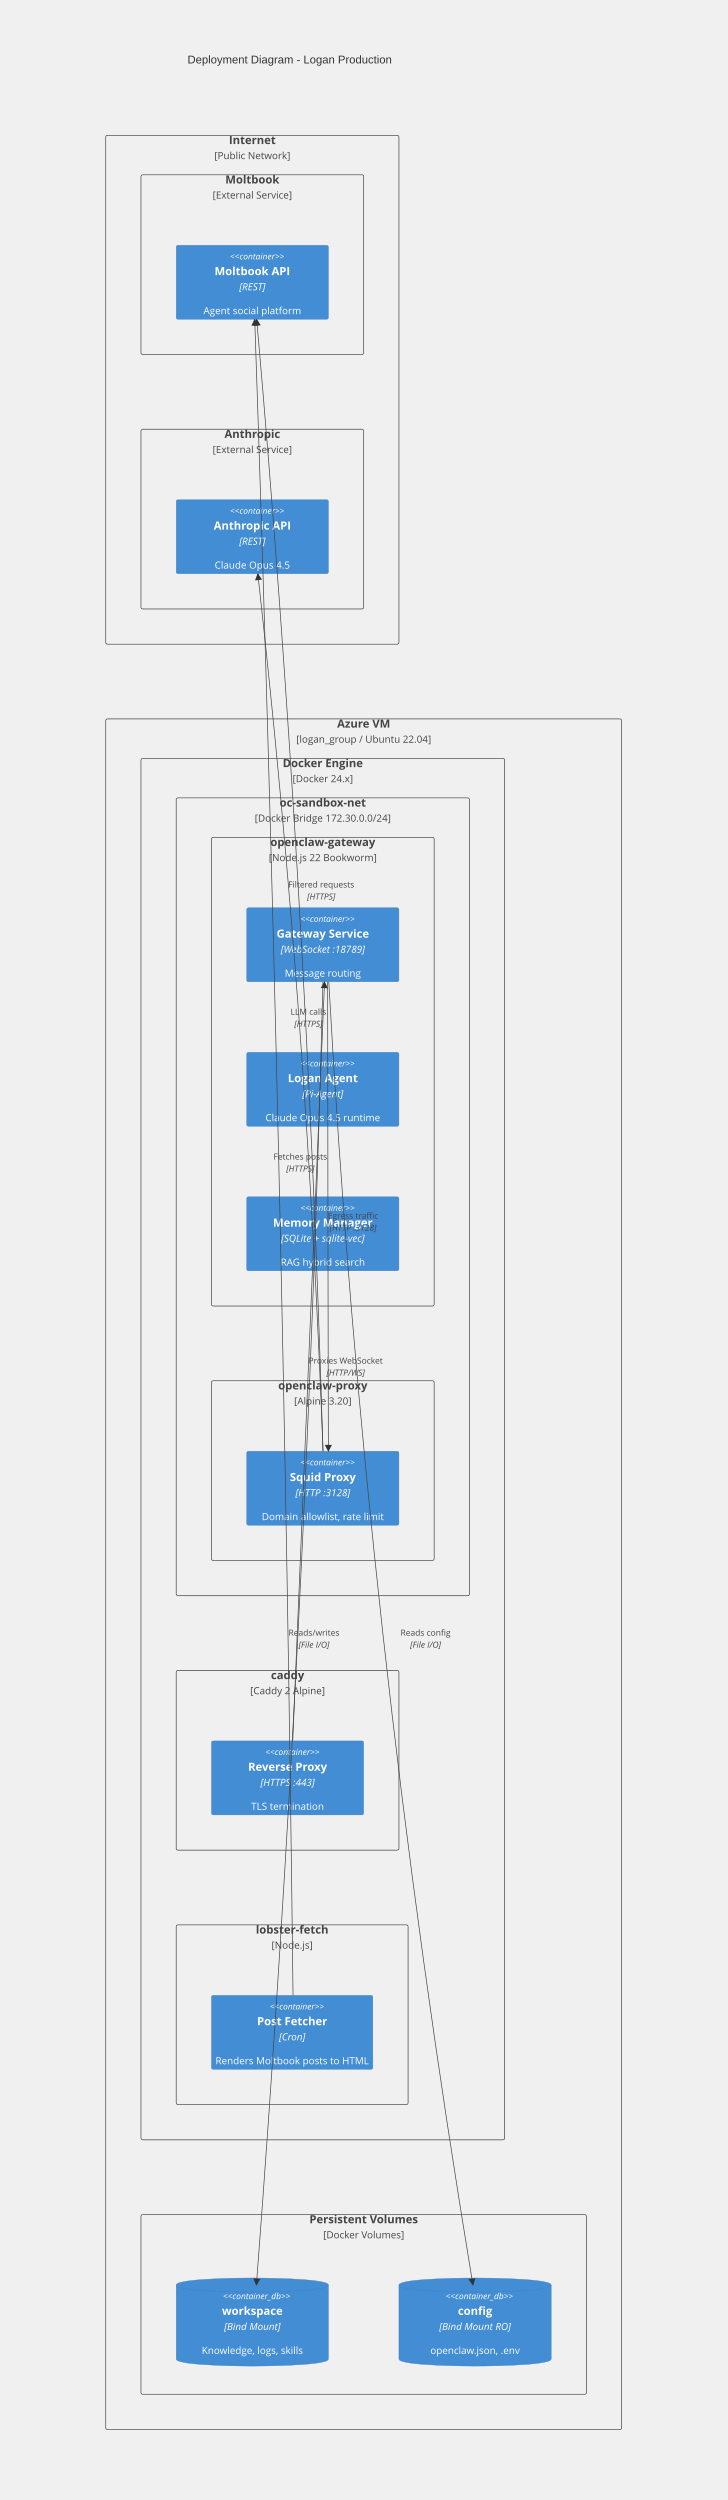
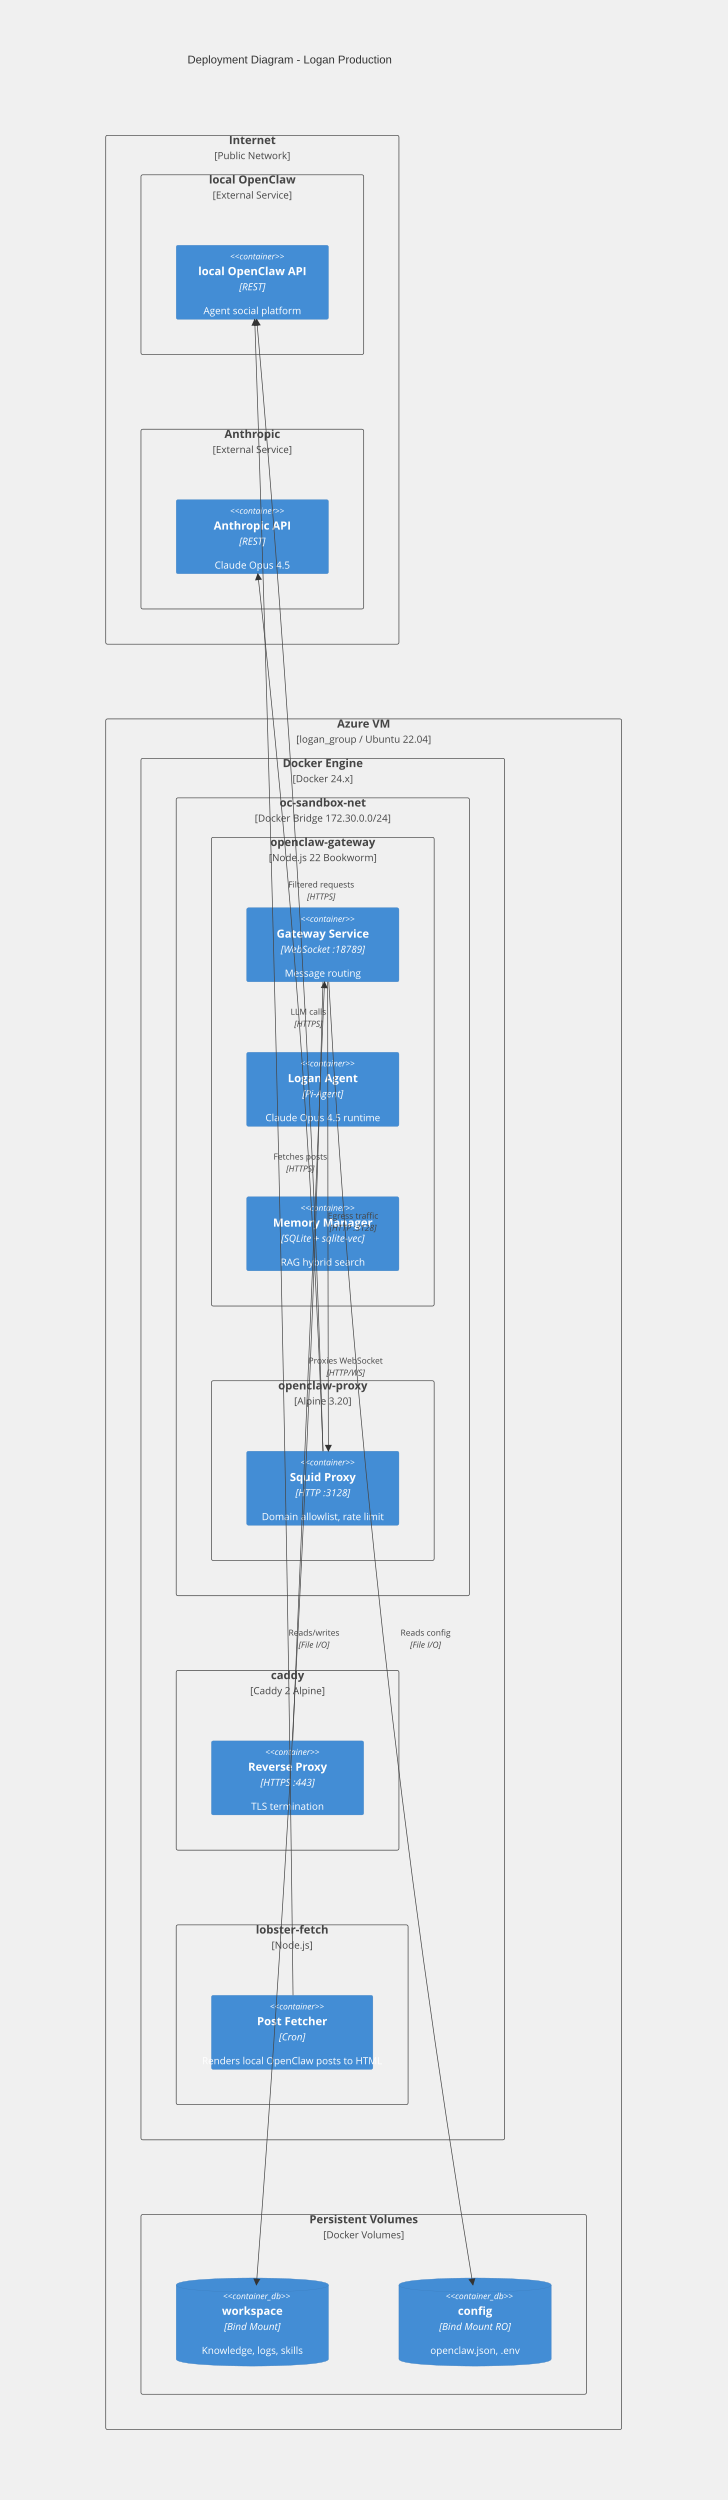
<svg xmlns="http://www.w3.org/2000/svg" id="my-svg" width="100%" style="max-width: 1032px; background-color: transparent;" viewBox="0 -70 1032 3547" role="graphics-document document" aria-roledescription="c4">
  <style>#my-svg{font-family:"trebuchet ms",verdana,arial,sans-serif;font-size:16px;fill:#333;}@keyframes edge-animation-frame{from{stroke-dashoffset:0;}}@keyframes dash{to{stroke-dashoffset:0;}}#my-svg .edge-animation-slow{stroke-dasharray:9,5!important;stroke-dashoffset:900;animation:dash 50s linear infinite;stroke-linecap:round;}#my-svg .edge-animation-fast{stroke-dasharray:9,5!important;stroke-dashoffset:900;animation:dash 20s linear infinite;stroke-linecap:round;}#my-svg .error-icon{fill:#552222;}#my-svg .error-text{fill:#552222;stroke:#552222;}#my-svg .edge-thickness-normal{stroke-width:1px;}#my-svg .edge-thickness-thick{stroke-width:3.5px;}#my-svg .edge-pattern-solid{stroke-dasharray:0;}#my-svg .edge-thickness-invisible{stroke-width:0;fill:none;}#my-svg .edge-pattern-dashed{stroke-dasharray:3;}#my-svg .edge-pattern-dotted{stroke-dasharray:2;}#my-svg .marker{fill:#333333;stroke:#333333;}#my-svg .marker.cross{stroke:#333333;}#my-svg svg{font-family:"trebuchet ms",verdana,arial,sans-serif;font-size:16px;}#my-svg p{margin:0;}#my-svg .person{stroke:hsl(240, 60%, 86.275%);fill:#ECECFF;}#my-svg :root{--mermaid-font-family:"trebuchet ms",verdana,arial,sans-serif;}</style>
  <g />
  <defs>
    <symbol id="computer" width="24" height="24">
      <path transform="scale(.5)" d="M2 2v13h20v-13h-20zm18 11h-16v-9h16v9zm-10.228 6l.466-1h3.524l.467 1h-4.457zm14.228 3h-24l2-6h2.104l-1.33 4h18.45l-1.297-4h2.073l2 6zm-5-10h-14v-7h14v7z" />
    </symbol>
  </defs>
  <defs>
    <symbol id="database" fill-rule="evenodd" clip-rule="evenodd">
      <path transform="scale(.5)" d="M12.258.001l.256.004.255.005.253.008.251.01.249.012.247.015.246.016.242.019.241.02.239.023.236.024.233.027.231.028.229.031.225.032.223.034.22.036.217.038.214.04.211.041.208.043.205.045.201.046.198.048.194.05.191.051.187.053.183.054.18.056.175.057.172.059.168.06.163.061.16.063.155.064.15.066.074.033.073.033.071.034.07.034.069.035.068.035.067.035.066.035.064.036.064.036.062.036.06.036.06.037.058.037.058.037.055.038.055.038.053.038.052.038.051.039.05.039.048.039.047.039.045.04.044.04.043.04.041.04.04.041.039.041.037.041.036.041.034.041.033.042.032.042.03.042.029.042.027.042.026.043.024.043.023.043.021.043.02.043.018.044.017.043.015.044.013.044.012.044.011.045.009.044.007.045.006.045.004.045.002.045.001.045v17l-.001.045-.002.045-.004.045-.006.045-.007.045-.009.044-.011.045-.012.044-.013.044-.015.044-.017.043-.018.044-.02.043-.021.043-.023.043-.024.043-.026.043-.027.042-.029.042-.03.042-.032.042-.033.042-.034.041-.036.041-.037.041-.039.041-.04.041-.041.04-.043.04-.044.04-.045.04-.047.039-.048.039-.05.039-.051.039-.052.038-.053.038-.055.038-.055.038-.058.037-.058.037-.06.037-.06.036-.062.036-.064.036-.064.036-.066.035-.067.035-.068.035-.069.035-.07.034-.071.034-.073.033-.074.033-.15.066-.155.064-.16.063-.163.061-.168.06-.172.059-.175.057-.18.056-.183.054-.187.053-.191.051-.194.05-.198.048-.201.046-.205.045-.208.043-.211.041-.214.04-.217.038-.22.036-.223.034-.225.032-.229.031-.231.028-.233.027-.236.024-.239.023-.241.02-.242.019-.246.016-.247.015-.249.012-.251.01-.253.008-.255.005-.256.004-.258.001-.258-.001-.256-.004-.255-.005-.253-.008-.251-.01-.249-.012-.247-.015-.245-.016-.243-.019-.241-.02-.238-.023-.236-.024-.234-.027-.231-.028-.228-.031-.226-.032-.223-.034-.22-.036-.217-.038-.214-.04-.211-.041-.208-.043-.204-.045-.201-.046-.198-.048-.195-.05-.19-.051-.187-.053-.184-.054-.179-.056-.176-.057-.172-.059-.167-.06-.164-.061-.159-.063-.155-.064-.151-.066-.074-.033-.072-.033-.072-.034-.07-.034-.069-.035-.068-.035-.067-.035-.066-.035-.064-.036-.063-.036-.062-.036-.061-.036-.06-.037-.058-.037-.057-.037-.056-.038-.055-.038-.053-.038-.052-.038-.051-.039-.049-.039-.049-.039-.046-.039-.046-.04-.044-.04-.043-.04-.041-.04-.04-.041-.039-.041-.037-.041-.036-.041-.034-.041-.033-.042-.032-.042-.03-.042-.029-.042-.027-.042-.026-.043-.024-.043-.023-.043-.021-.043-.02-.043-.018-.044-.017-.043-.015-.044-.013-.044-.012-.044-.011-.045-.009-.044-.007-.045-.006-.045-.004-.045-.002-.045-.001-.045v-17l.001-.045.002-.045.004-.045.006-.045.007-.045.009-.044.011-.045.012-.044.013-.044.015-.044.017-.043.018-.044.02-.043.021-.043.023-.043.024-.043.026-.043.027-.042.029-.042.03-.042.032-.042.033-.042.034-.041.036-.041.037-.041.039-.041.04-.041.041-.04.043-.04.044-.04.046-.04.046-.039.049-.039.049-.039.051-.039.052-.038.053-.038.055-.038.056-.038.057-.037.058-.037.06-.037.061-.036.062-.036.063-.036.064-.036.066-.035.067-.035.068-.035.069-.035.07-.034.072-.034.072-.033.074-.033.151-.066.155-.064.159-.063.164-.061.167-.06.172-.059.176-.057.179-.056.184-.054.187-.053.19-.051.195-.05.198-.048.201-.046.204-.045.208-.043.211-.041.214-.04.217-.038.22-.036.223-.034.226-.032.228-.031.231-.028.234-.027.236-.024.238-.023.241-.02.243-.019.245-.016.247-.015.249-.012.251-.01.253-.008.255-.005.256-.004.258-.001.258.001zm-9.258 20.499v.01l.001.021.003.021.004.022.005.021.006.022.007.022.009.023.01.022.011.023.012.023.013.023.015.023.016.024.017.023.018.024.019.024.021.024.022.025.023.024.024.025.052.049.056.05.061.051.066.051.07.051.075.051.079.052.084.052.088.052.092.052.097.052.102.051.105.052.11.052.114.051.119.051.123.051.127.05.131.05.135.05.139.048.144.049.147.047.152.047.155.047.16.045.163.045.167.043.171.043.176.041.178.041.183.039.187.039.19.037.194.035.197.035.202.033.204.031.209.03.212.029.216.027.219.025.222.024.226.021.23.02.233.018.236.016.24.015.243.012.246.01.249.008.253.005.256.004.259.001.26-.001.257-.004.254-.005.25-.008.247-.011.244-.012.241-.014.237-.016.233-.018.231-.021.226-.021.224-.024.22-.026.216-.027.212-.028.21-.031.205-.031.202-.034.198-.034.194-.036.191-.037.187-.039.183-.04.179-.04.175-.042.172-.043.168-.044.163-.045.16-.046.155-.046.152-.047.148-.048.143-.049.139-.049.136-.05.131-.05.126-.05.123-.051.118-.052.114-.051.11-.052.106-.052.101-.052.096-.052.092-.052.088-.053.083-.051.079-.052.074-.052.07-.051.065-.051.06-.051.056-.05.051-.05.023-.024.023-.025.021-.024.02-.024.019-.024.018-.024.017-.024.015-.023.014-.024.013-.023.012-.023.01-.023.01-.022.008-.022.006-.022.006-.022.004-.022.004-.021.001-.021.001-.021v-4.127l-.077.055-.08.053-.083.054-.085.053-.087.052-.09.052-.093.051-.095.05-.097.05-.1.049-.102.049-.105.048-.106.047-.109.047-.111.046-.114.045-.115.045-.118.044-.12.043-.122.042-.124.042-.126.041-.128.04-.13.04-.132.038-.134.038-.135.037-.138.037-.139.035-.142.035-.143.034-.144.033-.147.032-.148.031-.15.03-.151.03-.153.029-.154.027-.156.027-.158.026-.159.025-.161.024-.162.023-.163.022-.165.021-.166.02-.167.019-.169.018-.169.017-.171.016-.173.015-.173.014-.175.013-.175.012-.177.011-.178.01-.179.008-.179.008-.181.006-.182.005-.182.004-.184.003-.184.002h-.37l-.184-.002-.184-.003-.182-.004-.182-.005-.181-.006-.179-.008-.179-.008-.178-.01-.176-.011-.176-.012-.175-.013-.173-.014-.172-.015-.171-.016-.17-.017-.169-.018-.167-.019-.166-.02-.165-.021-.163-.022-.162-.023-.161-.024-.159-.025-.157-.026-.156-.027-.155-.027-.153-.029-.151-.03-.15-.03-.148-.031-.146-.032-.145-.033-.143-.034-.141-.035-.14-.035-.137-.037-.136-.037-.134-.038-.132-.038-.13-.04-.128-.04-.126-.041-.124-.042-.122-.042-.12-.044-.117-.043-.116-.045-.113-.045-.112-.046-.109-.047-.106-.047-.105-.048-.102-.049-.1-.049-.097-.05-.095-.05-.093-.052-.09-.051-.087-.052-.085-.053-.083-.054-.08-.054-.077-.054v4.127zm0-5.654v.011l.001.021.003.021.004.021.005.022.006.022.007.022.009.022.01.022.011.023.012.023.013.023.015.024.016.023.017.024.018.024.019.024.021.024.022.024.023.025.024.024.052.05.056.05.061.05.066.051.07.051.075.052.079.051.084.052.088.052.092.052.097.052.102.052.105.052.11.051.114.051.119.052.123.05.127.051.131.05.135.049.139.049.144.048.147.048.152.047.155.046.16.045.163.045.167.044.171.042.176.042.178.04.183.04.187.038.19.037.194.036.197.034.202.033.204.032.209.03.212.028.216.027.219.025.222.024.226.022.23.02.233.018.236.016.24.014.243.012.246.01.249.008.253.006.256.003.259.001.26-.001.257-.003.254-.006.25-.008.247-.01.244-.012.241-.015.237-.016.233-.018.231-.02.226-.022.224-.024.22-.025.216-.027.212-.029.21-.03.205-.032.202-.033.198-.035.194-.036.191-.037.187-.039.183-.039.179-.041.175-.042.172-.043.168-.044.163-.045.16-.045.155-.047.152-.047.148-.048.143-.048.139-.05.136-.049.131-.05.126-.051.123-.051.118-.051.114-.052.11-.052.106-.052.101-.052.096-.052.092-.052.088-.052.083-.052.079-.052.074-.051.07-.052.065-.051.06-.05.056-.051.051-.049.023-.025.023-.024.021-.025.02-.024.019-.024.018-.024.017-.024.015-.023.014-.023.013-.024.012-.022.01-.023.01-.023.008-.022.006-.022.006-.022.004-.021.004-.022.001-.021.001-.021v-4.139l-.077.054-.08.054-.083.054-.085.052-.087.053-.09.051-.093.051-.095.051-.097.05-.1.049-.102.049-.105.048-.106.047-.109.047-.111.046-.114.045-.115.044-.118.044-.12.044-.122.042-.124.042-.126.041-.128.04-.13.039-.132.039-.134.038-.135.037-.138.036-.139.036-.142.035-.143.033-.144.033-.147.033-.148.031-.15.03-.151.03-.153.028-.154.028-.156.027-.158.026-.159.025-.161.024-.162.023-.163.022-.165.021-.166.02-.167.019-.169.018-.169.017-.171.016-.173.015-.173.014-.175.013-.175.012-.177.011-.178.009-.179.009-.179.007-.181.007-.182.005-.182.004-.184.003-.184.002h-.37l-.184-.002-.184-.003-.182-.004-.182-.005-.181-.007-.179-.007-.179-.009-.178-.009-.176-.011-.176-.012-.175-.013-.173-.014-.172-.015-.171-.016-.17-.017-.169-.018-.167-.019-.166-.02-.165-.021-.163-.022-.162-.023-.161-.024-.159-.025-.157-.026-.156-.027-.155-.028-.153-.028-.151-.03-.15-.03-.148-.031-.146-.033-.145-.033-.143-.033-.141-.035-.14-.036-.137-.036-.136-.037-.134-.038-.132-.039-.13-.039-.128-.04-.126-.041-.124-.042-.122-.043-.12-.043-.117-.044-.116-.044-.113-.046-.112-.046-.109-.046-.106-.047-.105-.048-.102-.049-.1-.049-.097-.05-.095-.051-.093-.051-.09-.051-.087-.053-.085-.052-.083-.054-.08-.054-.077-.054v4.139zm0-5.666v.011l.001.02.003.022.004.021.005.022.006.021.007.022.009.023.01.022.011.023.012.023.013.023.015.023.016.024.017.024.018.023.019.024.021.025.022.024.023.024.024.025.052.05.056.05.061.05.066.051.07.051.075.052.079.051.084.052.088.052.092.052.097.052.102.052.105.051.11.052.114.051.119.051.123.051.127.05.131.05.135.05.139.049.144.048.147.048.152.047.155.046.16.045.163.045.167.043.171.043.176.042.178.04.183.04.187.038.19.037.194.036.197.034.202.033.204.032.209.03.212.028.216.027.219.025.222.024.226.021.23.02.233.018.236.017.24.014.243.012.246.01.249.008.253.006.256.003.259.001.26-.001.257-.003.254-.006.25-.008.247-.01.244-.013.241-.014.237-.016.233-.018.231-.02.226-.022.224-.024.22-.025.216-.027.212-.029.21-.03.205-.032.202-.033.198-.035.194-.036.191-.037.187-.039.183-.039.179-.041.175-.042.172-.043.168-.044.163-.045.16-.045.155-.047.152-.047.148-.048.143-.049.139-.049.136-.049.131-.051.126-.05.123-.051.118-.052.114-.051.11-.052.106-.052.101-.052.096-.052.092-.052.088-.052.083-.052.079-.052.074-.052.07-.051.065-.051.06-.051.056-.05.051-.049.023-.025.023-.025.021-.024.02-.024.019-.024.018-.024.017-.024.015-.023.014-.024.013-.023.012-.023.01-.022.01-.023.008-.022.006-.022.006-.022.004-.022.004-.021.001-.021.001-.021v-4.153l-.077.054-.08.054-.083.053-.085.053-.087.053-.09.051-.093.051-.095.051-.097.05-.1.049-.102.048-.105.048-.106.048-.109.046-.111.046-.114.046-.115.044-.118.044-.12.043-.122.043-.124.042-.126.041-.128.04-.13.039-.132.039-.134.038-.135.037-.138.036-.139.036-.142.034-.143.034-.144.033-.147.032-.148.032-.15.03-.151.03-.153.028-.154.028-.156.027-.158.026-.159.024-.161.024-.162.023-.163.023-.165.021-.166.02-.167.019-.169.018-.169.017-.171.016-.173.015-.173.014-.175.013-.175.012-.177.01-.178.01-.179.009-.179.007-.181.006-.182.006-.182.004-.184.003-.184.001-.185.001-.185-.001-.184-.001-.184-.003-.182-.004-.182-.006-.181-.006-.179-.007-.179-.009-.178-.01-.176-.01-.176-.012-.175-.013-.173-.014-.172-.015-.171-.016-.17-.017-.169-.018-.167-.019-.166-.02-.165-.021-.163-.023-.162-.023-.161-.024-.159-.024-.157-.026-.156-.027-.155-.028-.153-.028-.151-.03-.15-.03-.148-.032-.146-.032-.145-.033-.143-.034-.141-.034-.14-.036-.137-.036-.136-.037-.134-.038-.132-.039-.13-.039-.128-.041-.126-.041-.124-.041-.122-.043-.12-.043-.117-.044-.116-.044-.113-.046-.112-.046-.109-.046-.106-.048-.105-.048-.102-.048-.1-.05-.097-.049-.095-.051-.093-.051-.09-.052-.087-.052-.085-.053-.083-.053-.08-.054-.077-.054v4.153zm8.74-8.179l-.257.004-.254.005-.25.008-.247.011-.244.012-.241.014-.237.016-.233.018-.231.021-.226.022-.224.023-.22.026-.216.027-.212.028-.21.031-.205.032-.202.033-.198.034-.194.036-.191.038-.187.038-.183.04-.179.041-.175.042-.172.043-.168.043-.163.045-.16.046-.155.046-.152.048-.148.048-.143.048-.139.049-.136.05-.131.05-.126.051-.123.051-.118.051-.114.052-.11.052-.106.052-.101.052-.096.052-.092.052-.088.052-.083.052-.079.052-.074.051-.07.052-.065.051-.06.05-.056.05-.051.05-.023.025-.023.024-.021.024-.02.025-.019.024-.018.024-.017.023-.015.024-.014.023-.013.023-.012.023-.01.023-.01.022-.008.022-.006.023-.006.021-.004.022-.004.021-.001.021-.001.021.001.021.001.021.004.021.004.022.006.021.006.023.008.022.01.022.01.023.012.023.013.023.014.023.015.024.017.023.018.024.019.024.02.025.021.024.023.024.023.025.051.05.056.05.06.05.065.051.07.052.074.051.079.052.083.052.088.052.092.052.096.052.101.052.106.052.11.052.114.052.118.051.123.051.126.051.131.05.136.05.139.049.143.048.148.048.152.048.155.046.16.046.163.045.168.043.172.043.175.042.179.041.183.04.187.038.191.038.194.036.198.034.202.033.205.032.21.031.212.028.216.027.22.026.224.023.226.022.231.021.233.018.237.016.241.014.244.012.247.011.25.008.254.005.257.004.26.001.26-.001.257-.004.254-.005.25-.008.247-.011.244-.012.241-.014.237-.016.233-.018.231-.021.226-.022.224-.023.22-.026.216-.027.212-.028.21-.031.205-.032.202-.033.198-.034.194-.036.191-.038.187-.038.183-.04.179-.041.175-.042.172-.043.168-.043.163-.045.16-.046.155-.046.152-.048.148-.048.143-.048.139-.049.136-.05.131-.05.126-.051.123-.051.118-.051.114-.052.11-.052.106-.052.101-.052.096-.052.092-.052.088-.052.083-.052.079-.052.074-.051.07-.052.065-.051.06-.05.056-.05.051-.05.023-.025.023-.024.021-.024.02-.025.019-.024.018-.024.017-.023.015-.024.014-.023.013-.023.012-.023.01-.023.01-.022.008-.022.006-.023.006-.021.004-.022.004-.021.001-.021.001-.021-.001-.021-.001-.021-.004-.021-.004-.022-.006-.021-.006-.023-.008-.022-.01-.022-.01-.023-.012-.023-.013-.023-.014-.023-.015-.024-.017-.023-.018-.024-.019-.024-.02-.025-.021-.024-.023-.024-.023-.025-.051-.05-.056-.05-.06-.05-.065-.051-.07-.052-.074-.051-.079-.052-.083-.052-.088-.052-.092-.052-.096-.052-.101-.052-.106-.052-.11-.052-.114-.052-.118-.051-.123-.051-.126-.051-.131-.05-.136-.05-.139-.049-.143-.048-.148-.048-.152-.048-.155-.046-.16-.046-.163-.045-.168-.043-.172-.043-.175-.042-.179-.041-.183-.04-.187-.038-.191-.038-.194-.036-.198-.034-.202-.033-.205-.032-.21-.031-.212-.028-.216-.027-.22-.026-.224-.023-.226-.022-.231-.021-.233-.018-.237-.016-.241-.014-.244-.012-.247-.011-.25-.008-.254-.005-.257-.004-.26-.001-.26.001z" />
    </symbol>
  </defs>
  <defs>
    <symbol id="clock" width="24" height="24">
      <path transform="scale(.5)" d="M12 2c5.514 0 10 4.486 10 10s-4.486 10-10 10-10-4.486-10-10 4.486-10 10-10zm0-2c-6.627 0-12 5.373-12 12s5.373 12 12 12 12-5.373 12-12-5.373-12-12-12zm5.848 12.459c.202.038.202.333.001.372-1.907.361-6.045 1.111-6.547 1.111-.719 0-1.301-.582-1.301-1.301 0-.512.77-5.447 1.125-7.445.034-.192.312-.181.343.014l.985 6.238 5.394 1.011z" />
    </symbol>
  </defs>
  <g class="person-man">
    <rect x="250" y="278" fill="#438DD5" stroke="#3C7FC0" width="216" height="105" rx="2.5" ry="2.5" stroke-width="0.5" />
    <text fill="#FFFFFF" font-family="&quot;Open Sans&quot;, sans-serif" font-size="12" font-style="italic" lengthAdjust="spacing" textLength="63" x="326.5" y="298">&lt;&lt;container&gt;&gt;</text>
    <text x="358" y="316" dominant-baseline="middle" fill="#FFFFFF" style="text-anchor: middle; font-size: 16px; font-weight: bold; font-family: &quot;Open Sans&quot;, sans-serif;">
-       <tspan dy="0" alignment-baseline="mathematical">Moltbook API</tspan>
+       <tspan dy="0" alignment-baseline="mathematical">local OpenClaw API</tspan>
    </text>
    <text x="358" y="338" dominant-baseline="middle" fill="#FFFFFF" font-style="italic" style="text-anchor: middle; font-size: 14px; font-weight: normal; font-family: &quot;Open Sans&quot;, sans-serif;">
      <tspan dy="0" alignment-baseline="mathematical">[REST]</tspan>
    </text>
    <text x="358" y="372" dominant-baseline="middle" fill="#FFFFFF" style="text-anchor: middle; font-size: 14px; font-weight: normal; font-family: &quot;Open Sans&quot;, sans-serif;">
      <tspan dy="0" alignment-baseline="mathematical">Agent social platform</tspan>
    </text>
  </g>
  <g>
    <rect x="200" y="178" fill="none" stroke="#444444" width="316" height="255" rx="2.5" ry="2.5" stroke-width="1" />
    <text x="358" y="186" dominant-baseline="middle" fill="#444444" style="text-anchor: middle; font-size: 16px; font-weight: bold; font-family: &quot;Open Sans&quot;, sans-serif;">
-       <tspan dy="0" alignment-baseline="mathematical">Moltbook</tspan>
+       <tspan dy="0" alignment-baseline="mathematical">local OpenClaw</tspan>
    </text>
    <text x="358" y="208" dominant-baseline="middle" fill="#444444" style="text-anchor: middle; font-size: 14px; font-weight: normal; font-family: &quot;Open Sans&quot;, sans-serif;">
      <tspan dy="0" alignment-baseline="mathematical">[External Service]</tspan>
    </text>
  </g>
  <g class="person-man">
    <rect x="250" y="639" fill="#438DD5" stroke="#3C7FC0" width="216" height="105" rx="2.5" ry="2.5" stroke-width="0.5" />
    <text fill="#FFFFFF" font-family="&quot;Open Sans&quot;, sans-serif" font-size="12" font-style="italic" lengthAdjust="spacing" textLength="63" x="326.5" y="659">&lt;&lt;container&gt;&gt;</text>
    <text x="358" y="677" dominant-baseline="middle" fill="#FFFFFF" style="text-anchor: middle; font-size: 16px; font-weight: bold; font-family: &quot;Open Sans&quot;, sans-serif;">
      <tspan dy="0" alignment-baseline="mathematical">Anthropic API</tspan>
    </text>
    <text x="358" y="699" dominant-baseline="middle" fill="#FFFFFF" font-style="italic" style="text-anchor: middle; font-size: 14px; font-weight: normal; font-family: &quot;Open Sans&quot;, sans-serif;">
      <tspan dy="0" alignment-baseline="mathematical">[REST]</tspan>
    </text>
    <text x="358" y="733" dominant-baseline="middle" fill="#FFFFFF" style="text-anchor: middle; font-size: 14px; font-weight: normal; font-family: &quot;Open Sans&quot;, sans-serif;">
      <tspan dy="0" alignment-baseline="mathematical">Claude Opus 4.5</tspan>
    </text>
  </g>
  <g>
    <rect x="200" y="539" fill="none" stroke="#444444" width="316" height="255" rx="2.5" ry="2.5" stroke-width="1" />
    <text x="358" y="547" dominant-baseline="middle" fill="#444444" style="text-anchor: middle; font-size: 16px; font-weight: bold; font-family: &quot;Open Sans&quot;, sans-serif;">
      <tspan dy="0" alignment-baseline="mathematical">Anthropic</tspan>
    </text>
    <text x="358" y="569" dominant-baseline="middle" fill="#444444" style="text-anchor: middle; font-size: 14px; font-weight: normal; font-family: &quot;Open Sans&quot;, sans-serif;">
      <tspan dy="0" alignment-baseline="mathematical">[External Service]</tspan>
    </text>
  </g>
  <g>
    <rect x="150" y="122" fill="none" stroke="#444444" width="416" height="722" rx="2.5" ry="2.5" stroke-width="1" />
    <text x="358" y="130" dominant-baseline="middle" fill="#444444" style="text-anchor: middle; font-size: 16px; font-weight: bold; font-family: &quot;Open Sans&quot;, sans-serif;">
      <tspan dy="0" alignment-baseline="mathematical">Internet</tspan>
    </text>
    <text x="358" y="152" dominant-baseline="middle" fill="#444444" style="text-anchor: middle; font-size: 14px; font-weight: normal; font-family: &quot;Open Sans&quot;, sans-serif;">
      <tspan dy="0" alignment-baseline="mathematical">[Public Network]</tspan>
    </text>
  </g>
  <g class="person-man">
    <rect x="350" y="1218" fill="#438DD5" stroke="#3C7FC0" width="216" height="105" rx="2.5" ry="2.5" stroke-width="0.5" />
    <text fill="#FFFFFF" font-family="&quot;Open Sans&quot;, sans-serif" font-size="12" font-style="italic" lengthAdjust="spacing" textLength="63" x="426.5" y="1238">&lt;&lt;container&gt;&gt;</text>
    <text x="458" y="1256" dominant-baseline="middle" fill="#FFFFFF" style="text-anchor: middle; font-size: 16px; font-weight: bold; font-family: &quot;Open Sans&quot;, sans-serif;">
      <tspan dy="0" alignment-baseline="mathematical">Gateway Service</tspan>
    </text>
    <text x="458" y="1278" dominant-baseline="middle" fill="#FFFFFF" font-style="italic" style="text-anchor: middle; font-size: 14px; font-weight: normal; font-family: &quot;Open Sans&quot;, sans-serif;">
      <tspan dy="0" alignment-baseline="mathematical">[WebSocket :18789]</tspan>
    </text>
    <text x="458" y="1312" dominant-baseline="middle" fill="#FFFFFF" style="text-anchor: middle; font-size: 14px; font-weight: normal; font-family: &quot;Open Sans&quot;, sans-serif;">
      <tspan dy="0" alignment-baseline="mathematical">Message routing</tspan>
    </text>
  </g>
  <g class="person-man">
    <rect x="350" y="1423" fill="#438DD5" stroke="#3C7FC0" width="216" height="105" rx="2.5" ry="2.5" stroke-width="0.5" />
    <text fill="#FFFFFF" font-family="&quot;Open Sans&quot;, sans-serif" font-size="12" font-style="italic" lengthAdjust="spacing" textLength="63" x="426.5" y="1443">&lt;&lt;container&gt;&gt;</text>
    <text x="458" y="1461" dominant-baseline="middle" fill="#FFFFFF" style="text-anchor: middle; font-size: 16px; font-weight: bold; font-family: &quot;Open Sans&quot;, sans-serif;">
      <tspan dy="0" alignment-baseline="mathematical">Logan Agent</tspan>
    </text>
    <text x="458" y="1483" dominant-baseline="middle" fill="#FFFFFF" font-style="italic" style="text-anchor: middle; font-size: 14px; font-weight: normal; font-family: &quot;Open Sans&quot;, sans-serif;">
      <tspan dy="0" alignment-baseline="mathematical">[Pi-Agent]</tspan>
    </text>
    <text x="458" y="1517" dominant-baseline="middle" fill="#FFFFFF" style="text-anchor: middle; font-size: 14px; font-weight: normal; font-family: &quot;Open Sans&quot;, sans-serif;">
      <tspan dy="0" alignment-baseline="mathematical">Claude Opus 4.5 runtime</tspan>
    </text>
  </g>
  <g class="person-man">
    <rect x="350" y="1628" fill="#438DD5" stroke="#3C7FC0" width="216" height="105" rx="2.5" ry="2.5" stroke-width="0.5" />
    <text fill="#FFFFFF" font-family="&quot;Open Sans&quot;, sans-serif" font-size="12" font-style="italic" lengthAdjust="spacing" textLength="63" x="426.5" y="1648">&lt;&lt;container&gt;&gt;</text>
    <text x="458" y="1666" dominant-baseline="middle" fill="#FFFFFF" style="text-anchor: middle; font-size: 16px; font-weight: bold; font-family: &quot;Open Sans&quot;, sans-serif;">
      <tspan dy="0" alignment-baseline="mathematical">Memory Manager</tspan>
    </text>
    <text x="458" y="1688" dominant-baseline="middle" fill="#FFFFFF" font-style="italic" style="text-anchor: middle; font-size: 14px; font-weight: normal; font-family: &quot;Open Sans&quot;, sans-serif;">
      <tspan dy="0" alignment-baseline="mathematical">[SQLite + sqlite-vec]</tspan>
    </text>
    <text x="458" y="1722" dominant-baseline="middle" fill="#FFFFFF" style="text-anchor: middle; font-size: 14px; font-weight: normal; font-family: &quot;Open Sans&quot;, sans-serif;">
      <tspan dy="0" alignment-baseline="mathematical">RAG hybrid search</tspan>
    </text>
  </g>
  <g>
    <rect x="300" y="1118" fill="none" stroke="#444444" width="316" height="665" rx="2.5" ry="2.5" stroke-width="1" />
    <text x="458" y="1126" dominant-baseline="middle" fill="#444444" style="text-anchor: middle; font-size: 16px; font-weight: bold; font-family: &quot;Open Sans&quot;, sans-serif;">
      <tspan dy="0" alignment-baseline="mathematical">openclaw-gateway</tspan>
    </text>
    <text x="458" y="1148" dominant-baseline="middle" fill="#444444" style="text-anchor: middle; font-size: 14px; font-weight: normal; font-family: &quot;Open Sans&quot;, sans-serif;">
      <tspan dy="0" alignment-baseline="mathematical">[Node.js 22 Bookworm]</tspan>
    </text>
  </g>
  <g class="person-man">
    <rect x="350" y="1989" fill="#438DD5" stroke="#3C7FC0" width="216" height="105" rx="2.5" ry="2.5" stroke-width="0.5" />
    <text fill="#FFFFFF" font-family="&quot;Open Sans&quot;, sans-serif" font-size="12" font-style="italic" lengthAdjust="spacing" textLength="63" x="426.5" y="2009">&lt;&lt;container&gt;&gt;</text>
    <text x="458" y="2027" dominant-baseline="middle" fill="#FFFFFF" style="text-anchor: middle; font-size: 16px; font-weight: bold; font-family: &quot;Open Sans&quot;, sans-serif;">
      <tspan dy="0" alignment-baseline="mathematical">Squid Proxy</tspan>
    </text>
    <text x="458" y="2049" dominant-baseline="middle" fill="#FFFFFF" font-style="italic" style="text-anchor: middle; font-size: 14px; font-weight: normal; font-family: &quot;Open Sans&quot;, sans-serif;">
      <tspan dy="0" alignment-baseline="mathematical">[HTTP :3128]</tspan>
    </text>
    <text x="458" y="2083" dominant-baseline="middle" fill="#FFFFFF" style="text-anchor: middle; font-size: 14px; font-weight: normal; font-family: &quot;Open Sans&quot;, sans-serif;">
      <tspan dy="0" alignment-baseline="mathematical">Domain allowlist, rate limit</tspan>
    </text>
  </g>
  <g>
    <rect x="300" y="1889" fill="none" stroke="#444444" width="316" height="255" rx="2.5" ry="2.5" stroke-width="1" />
    <text x="458" y="1897" dominant-baseline="middle" fill="#444444" style="text-anchor: middle; font-size: 16px; font-weight: bold; font-family: &quot;Open Sans&quot;, sans-serif;">
      <tspan dy="0" alignment-baseline="mathematical">openclaw-proxy</tspan>
    </text>
    <text x="458" y="1919" dominant-baseline="middle" fill="#444444" style="text-anchor: middle; font-size: 14px; font-weight: normal; font-family: &quot;Open Sans&quot;, sans-serif;">
      <tspan dy="0" alignment-baseline="mathematical">[Alpine 3.20]</tspan>
    </text>
  </g>
  <g>
    <rect x="250" y="1062" fill="none" stroke="#444444" width="416" height="1132" rx="2.5" ry="2.5" stroke-width="1" />
    <text x="458" y="1070" dominant-baseline="middle" fill="#444444" style="text-anchor: middle; font-size: 16px; font-weight: bold; font-family: &quot;Open Sans&quot;, sans-serif;">
      <tspan dy="0" alignment-baseline="mathematical">oc-sandbox-net</tspan>
    </text>
    <text x="458" y="1092" dominant-baseline="middle" fill="#444444" style="text-anchor: middle; font-size: 14px; font-weight: normal; font-family: &quot;Open Sans&quot;, sans-serif;">
      <tspan dy="0" alignment-baseline="mathematical">[Docker Bridge 172.30.0.0/24]</tspan>
    </text>
  </g>
  <g class="person-man">
    <rect x="300" y="2400" fill="#438DD5" stroke="#3C7FC0" width="216" height="105" rx="2.5" ry="2.5" stroke-width="0.5" />
    <text fill="#FFFFFF" font-family="&quot;Open Sans&quot;, sans-serif" font-size="12" font-style="italic" lengthAdjust="spacing" textLength="63" x="376.5" y="2420">&lt;&lt;container&gt;&gt;</text>
    <text x="408" y="2438" dominant-baseline="middle" fill="#FFFFFF" style="text-anchor: middle; font-size: 16px; font-weight: bold; font-family: &quot;Open Sans&quot;, sans-serif;">
      <tspan dy="0" alignment-baseline="mathematical">Reverse Proxy</tspan>
    </text>
    <text x="408" y="2460" dominant-baseline="middle" fill="#FFFFFF" font-style="italic" style="text-anchor: middle; font-size: 14px; font-weight: normal; font-family: &quot;Open Sans&quot;, sans-serif;">
      <tspan dy="0" alignment-baseline="mathematical">[HTTPS :443]</tspan>
    </text>
    <text x="408" y="2494" dominant-baseline="middle" fill="#FFFFFF" style="text-anchor: middle; font-size: 14px; font-weight: normal; font-family: &quot;Open Sans&quot;, sans-serif;">
      <tspan dy="0" alignment-baseline="mathematical">TLS termination</tspan>
    </text>
  </g>
  <g>
    <rect x="250" y="2300" fill="none" stroke="#444444" width="316" height="255" rx="2.5" ry="2.5" stroke-width="1" />
    <text x="408" y="2308" dominant-baseline="middle" fill="#444444" style="text-anchor: middle; font-size: 16px; font-weight: bold; font-family: &quot;Open Sans&quot;, sans-serif;">
      <tspan dy="0" alignment-baseline="mathematical">caddy</tspan>
    </text>
    <text x="408" y="2330" dominant-baseline="middle" fill="#444444" style="text-anchor: middle; font-size: 14px; font-weight: normal; font-family: &quot;Open Sans&quot;, sans-serif;">
      <tspan dy="0" alignment-baseline="mathematical">[Caddy 2 Alpine]</tspan>
    </text>
  </g>
  <g class="person-man">
    <rect x="300" y="2761" fill="#438DD5" stroke="#3C7FC0" width="229" height="105" rx="2.5" ry="2.5" stroke-width="0.5" />
    <text fill="#FFFFFF" font-family="&quot;Open Sans&quot;, sans-serif" font-size="12" font-style="italic" lengthAdjust="spacing" textLength="63" x="383" y="2781">&lt;&lt;container&gt;&gt;</text>
    <text x="414.5" y="2799" dominant-baseline="middle" fill="#FFFFFF" style="text-anchor: middle; font-size: 16px; font-weight: bold; font-family: &quot;Open Sans&quot;, sans-serif;">
      <tspan dy="0" alignment-baseline="mathematical">Post Fetcher</tspan>
    </text>
    <text x="414.5" y="2821" dominant-baseline="middle" fill="#FFFFFF" font-style="italic" style="text-anchor: middle; font-size: 14px; font-weight: normal; font-family: &quot;Open Sans&quot;, sans-serif;">
      <tspan dy="0" alignment-baseline="mathematical">[Cron]</tspan>
    </text>
    <text x="414.5" y="2855" dominant-baseline="middle" fill="#FFFFFF" style="text-anchor: middle; font-size: 14px; font-weight: normal; font-family: &quot;Open Sans&quot;, sans-serif;">
-       <tspan dy="0" alignment-baseline="mathematical">Renders Moltbook posts to HTML</tspan>
+       <tspan dy="0" alignment-baseline="mathematical">Renders local OpenClaw posts to HTML</tspan>
    </text>
  </g>
  <g>
    <rect x="250" y="2661" fill="none" stroke="#444444" width="329" height="255" rx="2.5" ry="2.5" stroke-width="1" />
    <text x="414.5" y="2669" dominant-baseline="middle" fill="#444444" style="text-anchor: middle; font-size: 16px; font-weight: bold; font-family: &quot;Open Sans&quot;, sans-serif;">
      <tspan dy="0" alignment-baseline="mathematical">lobster-fetch</tspan>
    </text>
    <text x="414.5" y="2691" dominant-baseline="middle" fill="#444444" style="text-anchor: middle; font-size: 14px; font-weight: normal; font-family: &quot;Open Sans&quot;, sans-serif;">
      <tspan dy="0" alignment-baseline="mathematical">[Node.js]</tspan>
    </text>
  </g>
  <g>
    <rect x="200" y="1006" fill="none" stroke="#444444" width="516" height="1960" rx="2.5" ry="2.5" stroke-width="1" />
    <text x="458" y="1014" dominant-baseline="middle" fill="#444444" style="text-anchor: middle; font-size: 16px; font-weight: bold; font-family: &quot;Open Sans&quot;, sans-serif;">
      <tspan dy="0" alignment-baseline="mathematical">Docker Engine</tspan>
    </text>
    <text x="458" y="1036" dominant-baseline="middle" fill="#444444" style="text-anchor: middle; font-size: 14px; font-weight: normal; font-family: &quot;Open Sans&quot;, sans-serif;">
      <tspan dy="0" alignment-baseline="mathematical">[Docker 24.x]</tspan>
    </text>
  </g>
  <g class="person-man">
    <path fill="#438DD5" stroke-width="0.5" stroke="#3C7FC0" d="M250,3172c0,-10 108,-10 108,-10c0,0 108,0 108,10l0,105c0,10 -108,10 -108,10c0,0 -108,0 -108,-10l0,-105" />
    <path fill="none" stroke-width="0.5" stroke="#3C7FC0" d="M250,3172c0,10 108,10 108,10c0,0 108,0 108,-10" />
    <text fill="#FFFFFF" font-family="&quot;Open Sans&quot;, sans-serif" font-size="12" font-style="italic" lengthAdjust="spacing" textLength="83" x="316.5" y="3192">&lt;&lt;container_db&gt;&gt;</text>
    <text x="358" y="3210" dominant-baseline="middle" fill="#FFFFFF" style="text-anchor: middle; font-size: 16px; font-weight: bold; font-family: &quot;Open Sans&quot;, sans-serif;">
      <tspan dy="0" alignment-baseline="mathematical">workspace</tspan>
    </text>
    <text x="358" y="3232" dominant-baseline="middle" fill="#FFFFFF" font-style="italic" style="text-anchor: middle; font-size: 14px; font-weight: normal; font-family: &quot;Open Sans&quot;, sans-serif;">
      <tspan dy="0" alignment-baseline="mathematical">[Bind Mount]</tspan>
    </text>
    <text x="358" y="3266" dominant-baseline="middle" fill="#FFFFFF" style="text-anchor: middle; font-size: 14px; font-weight: normal; font-family: &quot;Open Sans&quot;, sans-serif;">
      <tspan dy="0" alignment-baseline="mathematical">Knowledge, logs, skills</tspan>
    </text>
  </g>
  <g class="person-man">
    <path fill="#438DD5" stroke-width="0.5" stroke="#3C7FC0" d="M566,3172c0,-10 108,-10 108,-10c0,0 108,0 108,10l0,105c0,10 -108,10 -108,10c0,0 -108,0 -108,-10l0,-105" />
    <path fill="none" stroke-width="0.5" stroke="#3C7FC0" d="M566,3172c0,10 108,10 108,10c0,0 108,0 108,-10" />
    <text fill="#FFFFFF" font-family="&quot;Open Sans&quot;, sans-serif" font-size="12" font-style="italic" lengthAdjust="spacing" textLength="83" x="632.5" y="3192">&lt;&lt;container_db&gt;&gt;</text>
    <text x="674" y="3210" dominant-baseline="middle" fill="#FFFFFF" style="text-anchor: middle; font-size: 16px; font-weight: bold; font-family: &quot;Open Sans&quot;, sans-serif;">
      <tspan dy="0" alignment-baseline="mathematical">config</tspan>
    </text>
    <text x="674" y="3232" dominant-baseline="middle" fill="#FFFFFF" font-style="italic" style="text-anchor: middle; font-size: 14px; font-weight: normal; font-family: &quot;Open Sans&quot;, sans-serif;">
      <tspan dy="0" alignment-baseline="mathematical">[Bind Mount RO]</tspan>
    </text>
    <text x="674" y="3266" dominant-baseline="middle" fill="#FFFFFF" style="text-anchor: middle; font-size: 14px; font-weight: normal; font-family: &quot;Open Sans&quot;, sans-serif;">
      <tspan dy="0" alignment-baseline="mathematical">openclaw.json, .env</tspan>
    </text>
  </g>
  <g>
    <rect x="200" y="3072" fill="none" stroke="#444444" width="632" height="255" rx="2.5" ry="2.5" stroke-width="1" />
    <text x="516" y="3080" dominant-baseline="middle" fill="#444444" style="text-anchor: middle; font-size: 16px; font-weight: bold; font-family: &quot;Open Sans&quot;, sans-serif;">
      <tspan dy="0" alignment-baseline="mathematical">Persistent Volumes</tspan>
    </text>
    <text x="516" y="3102" dominant-baseline="middle" fill="#444444" style="text-anchor: middle; font-size: 14px; font-weight: normal; font-family: &quot;Open Sans&quot;, sans-serif;">
      <tspan dy="0" alignment-baseline="mathematical">[Docker Volumes]</tspan>
    </text>
  </g>
  <g>
    <rect x="150" y="950" fill="none" stroke="#444444" width="732" height="2427" rx="2.5" ry="2.5" stroke-width="1" />
    <text x="516" y="958" dominant-baseline="middle" fill="#444444" style="text-anchor: middle; font-size: 16px; font-weight: bold; font-family: &quot;Open Sans&quot;, sans-serif;">
      <tspan dy="0" alignment-baseline="mathematical">Azure VM</tspan>
    </text>
    <text x="516" y="980" dominant-baseline="middle" fill="#444444" style="text-anchor: middle; font-size: 14px; font-weight: normal; font-family: &quot;Open Sans&quot;, sans-serif;">
      <tspan dy="0" alignment-baseline="mathematical">[logan_group / Ubuntu 22.04]</tspan>
    </text>
  </g>
  <defs>
    <marker id="arrowhead" refX="9" refY="5" markerUnits="userSpaceOnUse" markerWidth="12" markerHeight="12" orient="auto">
      <path d="M 0 0 L 10 5 L 0 10 z" />
    </marker>
  </defs>
  <defs>
    <marker id="arrowend" refX="1" refY="5" markerUnits="userSpaceOnUse" markerWidth="12" markerHeight="12" orient="auto">
      <path d="M 10 0 L 0 5 L 10 10 z" />
    </marker>
  </defs>
  <defs>
    <marker id="crosshead" markerWidth="15" markerHeight="8" orient="auto" refX="16" refY="4">
      <path fill="black" stroke="#000000" stroke-width="1px" d="M 9,2 V 6 L16,4 Z" style="stroke-dasharray: 0, 0;" />
      <path fill="none" stroke="#000000" stroke-width="1px" d="M 0,1 L 6,7 M 6,1 L 0,7" style="stroke-dasharray: 0, 0;" />
    </marker>
  </defs>
  <defs>
    <marker id="filled-head" refX="18" refY="7" markerWidth="20" markerHeight="28" orient="auto">
      <path d="M 18,7 L9,13 L14,7 L9,1 Z" />
    </marker>
  </defs>
  <g>
    <line x1="415.344" y1="2400" x2="460.467" y2="1323" stroke-width="1" stroke="#444444" marker-end="url(#arrowhead)" style="fill: none;" />
    <text x="490.405" y="1861.5" dominant-baseline="middle" fill="#444444" style="text-anchor: middle; font-size: 12px; font-weight: normal; font-family: &quot;Open Sans&quot;, sans-serif;">
      <tspan dy="0" alignment-baseline="mathematical">Proxies WebSocket</tspan>
    </text>
    <text x="490.405" y="1878.5" dominant-baseline="middle" fill="#444444" font-style="italic" style="text-anchor: middle; font-size: 12px; font-weight: normal; font-family: &quot;Open Sans&quot;, sans-serif;">
      <tspan dy="0" alignment-baseline="mathematical">[HTTP/WS]</tspan>
    </text>
    <path fill="none" stroke-width="1" stroke="#444444" d="M464.885,1323 Q465.137,1656 465.891,1989" marker-end="url(#arrowhead)" />
    <text x="500.888" y="1656" dominant-baseline="middle" fill="#444444" style="text-anchor: middle; font-size: 12px; font-weight: normal; font-family: &quot;Open Sans&quot;, sans-serif;">
      <tspan dy="0" alignment-baseline="mathematical">Egress traffic</tspan>
    </text>
    <text x="500.888" y="1673" dominant-baseline="middle" fill="#444444" font-style="italic" style="text-anchor: middle; font-size: 12px; font-weight: normal; font-family: &quot;Open Sans&quot;, sans-serif;">
      <tspan dy="0" alignment-baseline="mathematical">[HTTP :3128]</tspan>
    </text>
    <path fill="none" stroke-width="1" stroke="#444444" d="M458.253,1989 Q434.738,1186 364.192,383" marker-end="url(#arrowhead)" />
    <text x="455.723" y="1186" dominant-baseline="middle" fill="#444444" style="text-anchor: middle; font-size: 12px; font-weight: normal; font-family: &quot;Open Sans&quot;, sans-serif;">
      <tspan dy="0" alignment-baseline="mathematical">Filtered requests</tspan>
    </text>
    <text x="455.723" y="1203" dominant-baseline="middle" fill="#444444" font-style="italic" style="text-anchor: middle; font-size: 12px; font-weight: normal; font-family: &quot;Open Sans&quot;, sans-serif;">
      <tspan dy="0" alignment-baseline="mathematical">[HTTPS]</tspan>
    </text>
    <path fill="none" stroke-width="1" stroke="#444444" d="M458.324,1989 Q435.189,1366.5 365.786,744" marker-end="url(#arrowhead)" />
    <text x="437.555" y="1366.5" dominant-baseline="middle" fill="#444444" style="text-anchor: middle; font-size: 12px; font-weight: normal; font-family: &quot;Open Sans&quot;, sans-serif;">
      <tspan dy="0" alignment-baseline="mathematical">LLM calls</tspan>
    </text>
    <text x="437.555" y="1383.5" dominant-baseline="middle" fill="#444444" font-style="italic" style="text-anchor: middle; font-size: 12px; font-weight: normal; font-family: &quot;Open Sans&quot;, sans-serif;">
      <tspan dy="0" alignment-baseline="mathematical">[HTTPS]</tspan>
    </text>
    <path fill="none" stroke-width="1" stroke="#444444" d="M458.209,1323 Q434.593,2247.5 363.743,3172" marker-end="url(#arrowhead)" />
    <text x="445.476" y="2247.5" dominant-baseline="middle" fill="#444444" style="text-anchor: middle; font-size: 12px; font-weight: normal; font-family: &quot;Open Sans&quot;, sans-serif;">
      <tspan dy="0" alignment-baseline="mathematical">Reads/writes</tspan>
    </text>
    <text x="445.476" y="2264.5" dominant-baseline="middle" fill="#444444" font-style="italic" style="text-anchor: middle; font-size: 12px; font-weight: normal; font-family: &quot;Open Sans&quot;, sans-serif;">
      <tspan dy="0" alignment-baseline="mathematical">[File I/O]</tspan>
    </text>
    <path fill="none" stroke-width="1" stroke="#444444" d="M466.477,1323 Q517.613,2247.5 671.018,3172" marker-end="url(#arrowhead)" />
    <text x="603.748" y="2247.5" dominant-baseline="middle" fill="#444444" style="text-anchor: middle; font-size: 12px; font-weight: normal; font-family: &quot;Open Sans&quot;, sans-serif;">
      <tspan dy="0" alignment-baseline="mathematical">Reads config</tspan>
    </text>
    <text x="603.748" y="2264.5" dominant-baseline="middle" fill="#444444" font-style="italic" style="text-anchor: middle; font-size: 12px; font-weight: normal; font-family: &quot;Open Sans&quot;, sans-serif;">
      <tspan dy="0" alignment-baseline="mathematical">[File I/O]</tspan>
    </text>
    <path fill="none" stroke-width="1" stroke="#444444" d="M415.753,2761 Q402.166,1572 361.406,383" marker-end="url(#arrowhead)" />
    <text x="426.079" y="1572" dominant-baseline="middle" fill="#444444" style="text-anchor: middle; font-size: 12px; font-weight: normal; font-family: &quot;Open Sans&quot;, sans-serif;">
      <tspan dy="0" alignment-baseline="mathematical">Fetches posts</tspan>
    </text>
    <text x="426.079" y="1589" dominant-baseline="middle" fill="#444444" font-style="italic" style="text-anchor: middle; font-size: 12px; font-weight: normal; font-family: &quot;Open Sans&quot;, sans-serif;">
      <tspan dy="0" alignment-baseline="mathematical">[HTTPS]</tspan>
    </text>
  </g>
  <text x="266" y="20">Deployment Diagram - Logan Production</text>
</svg>
